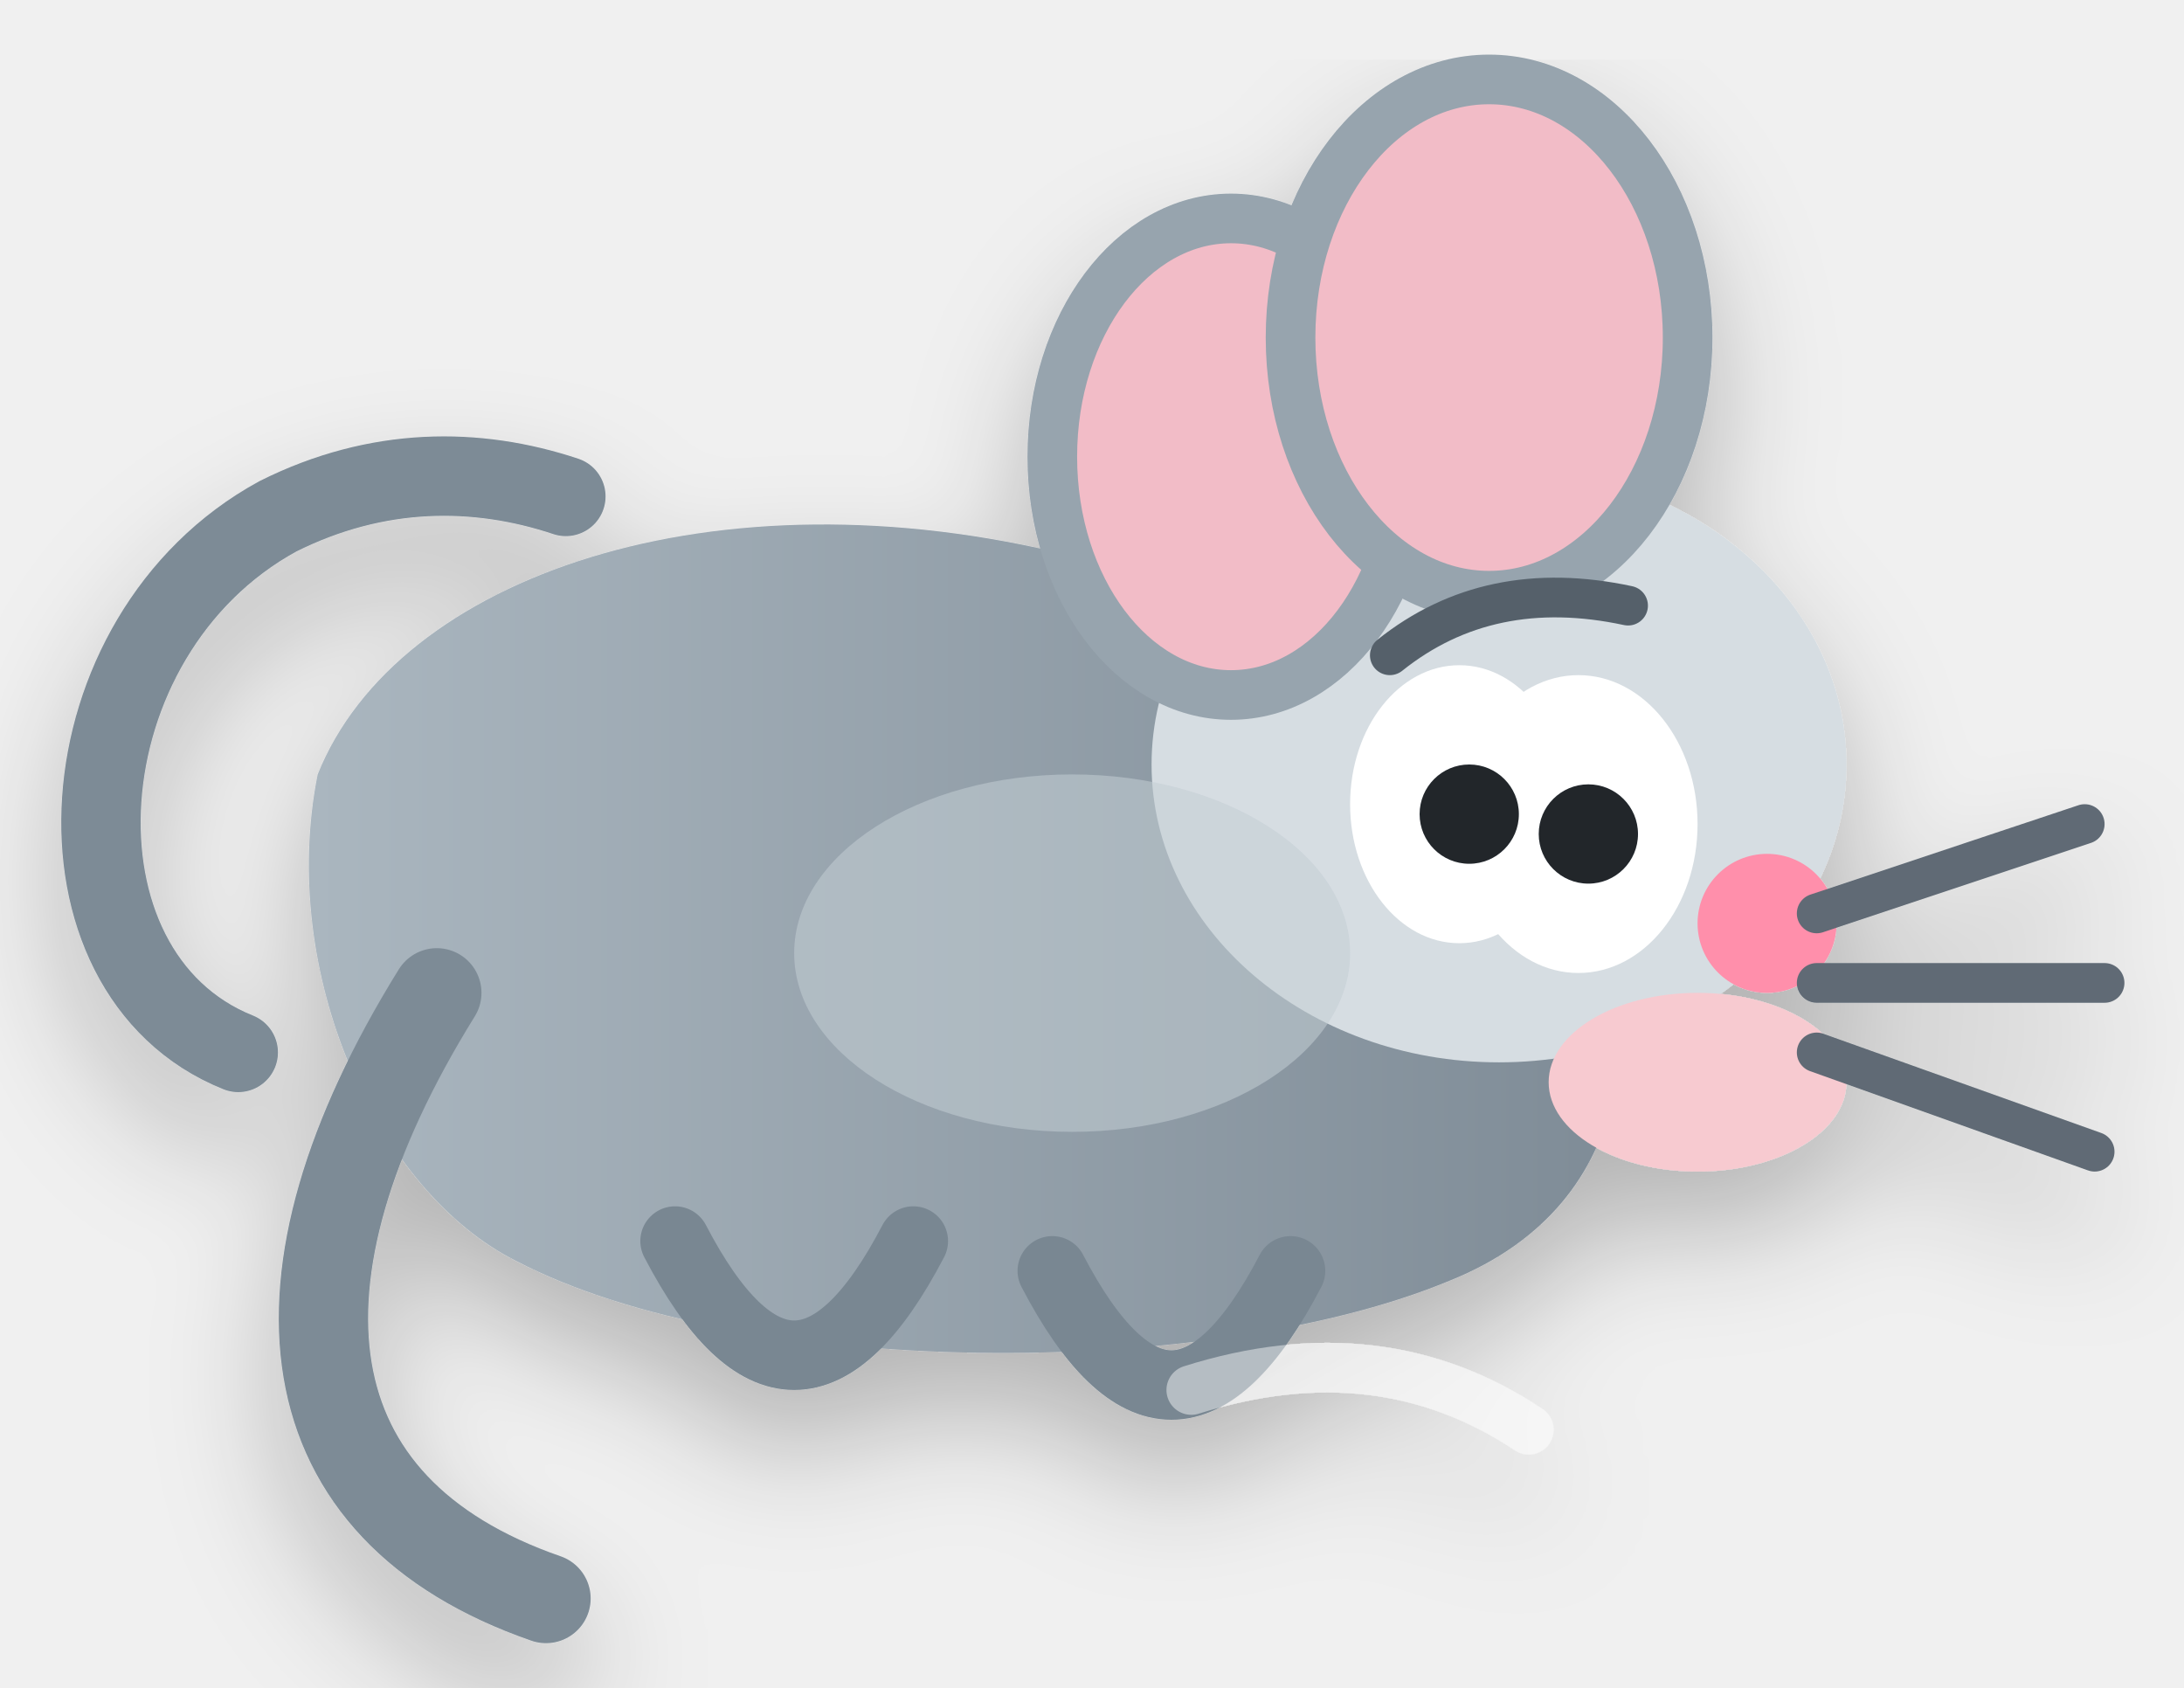
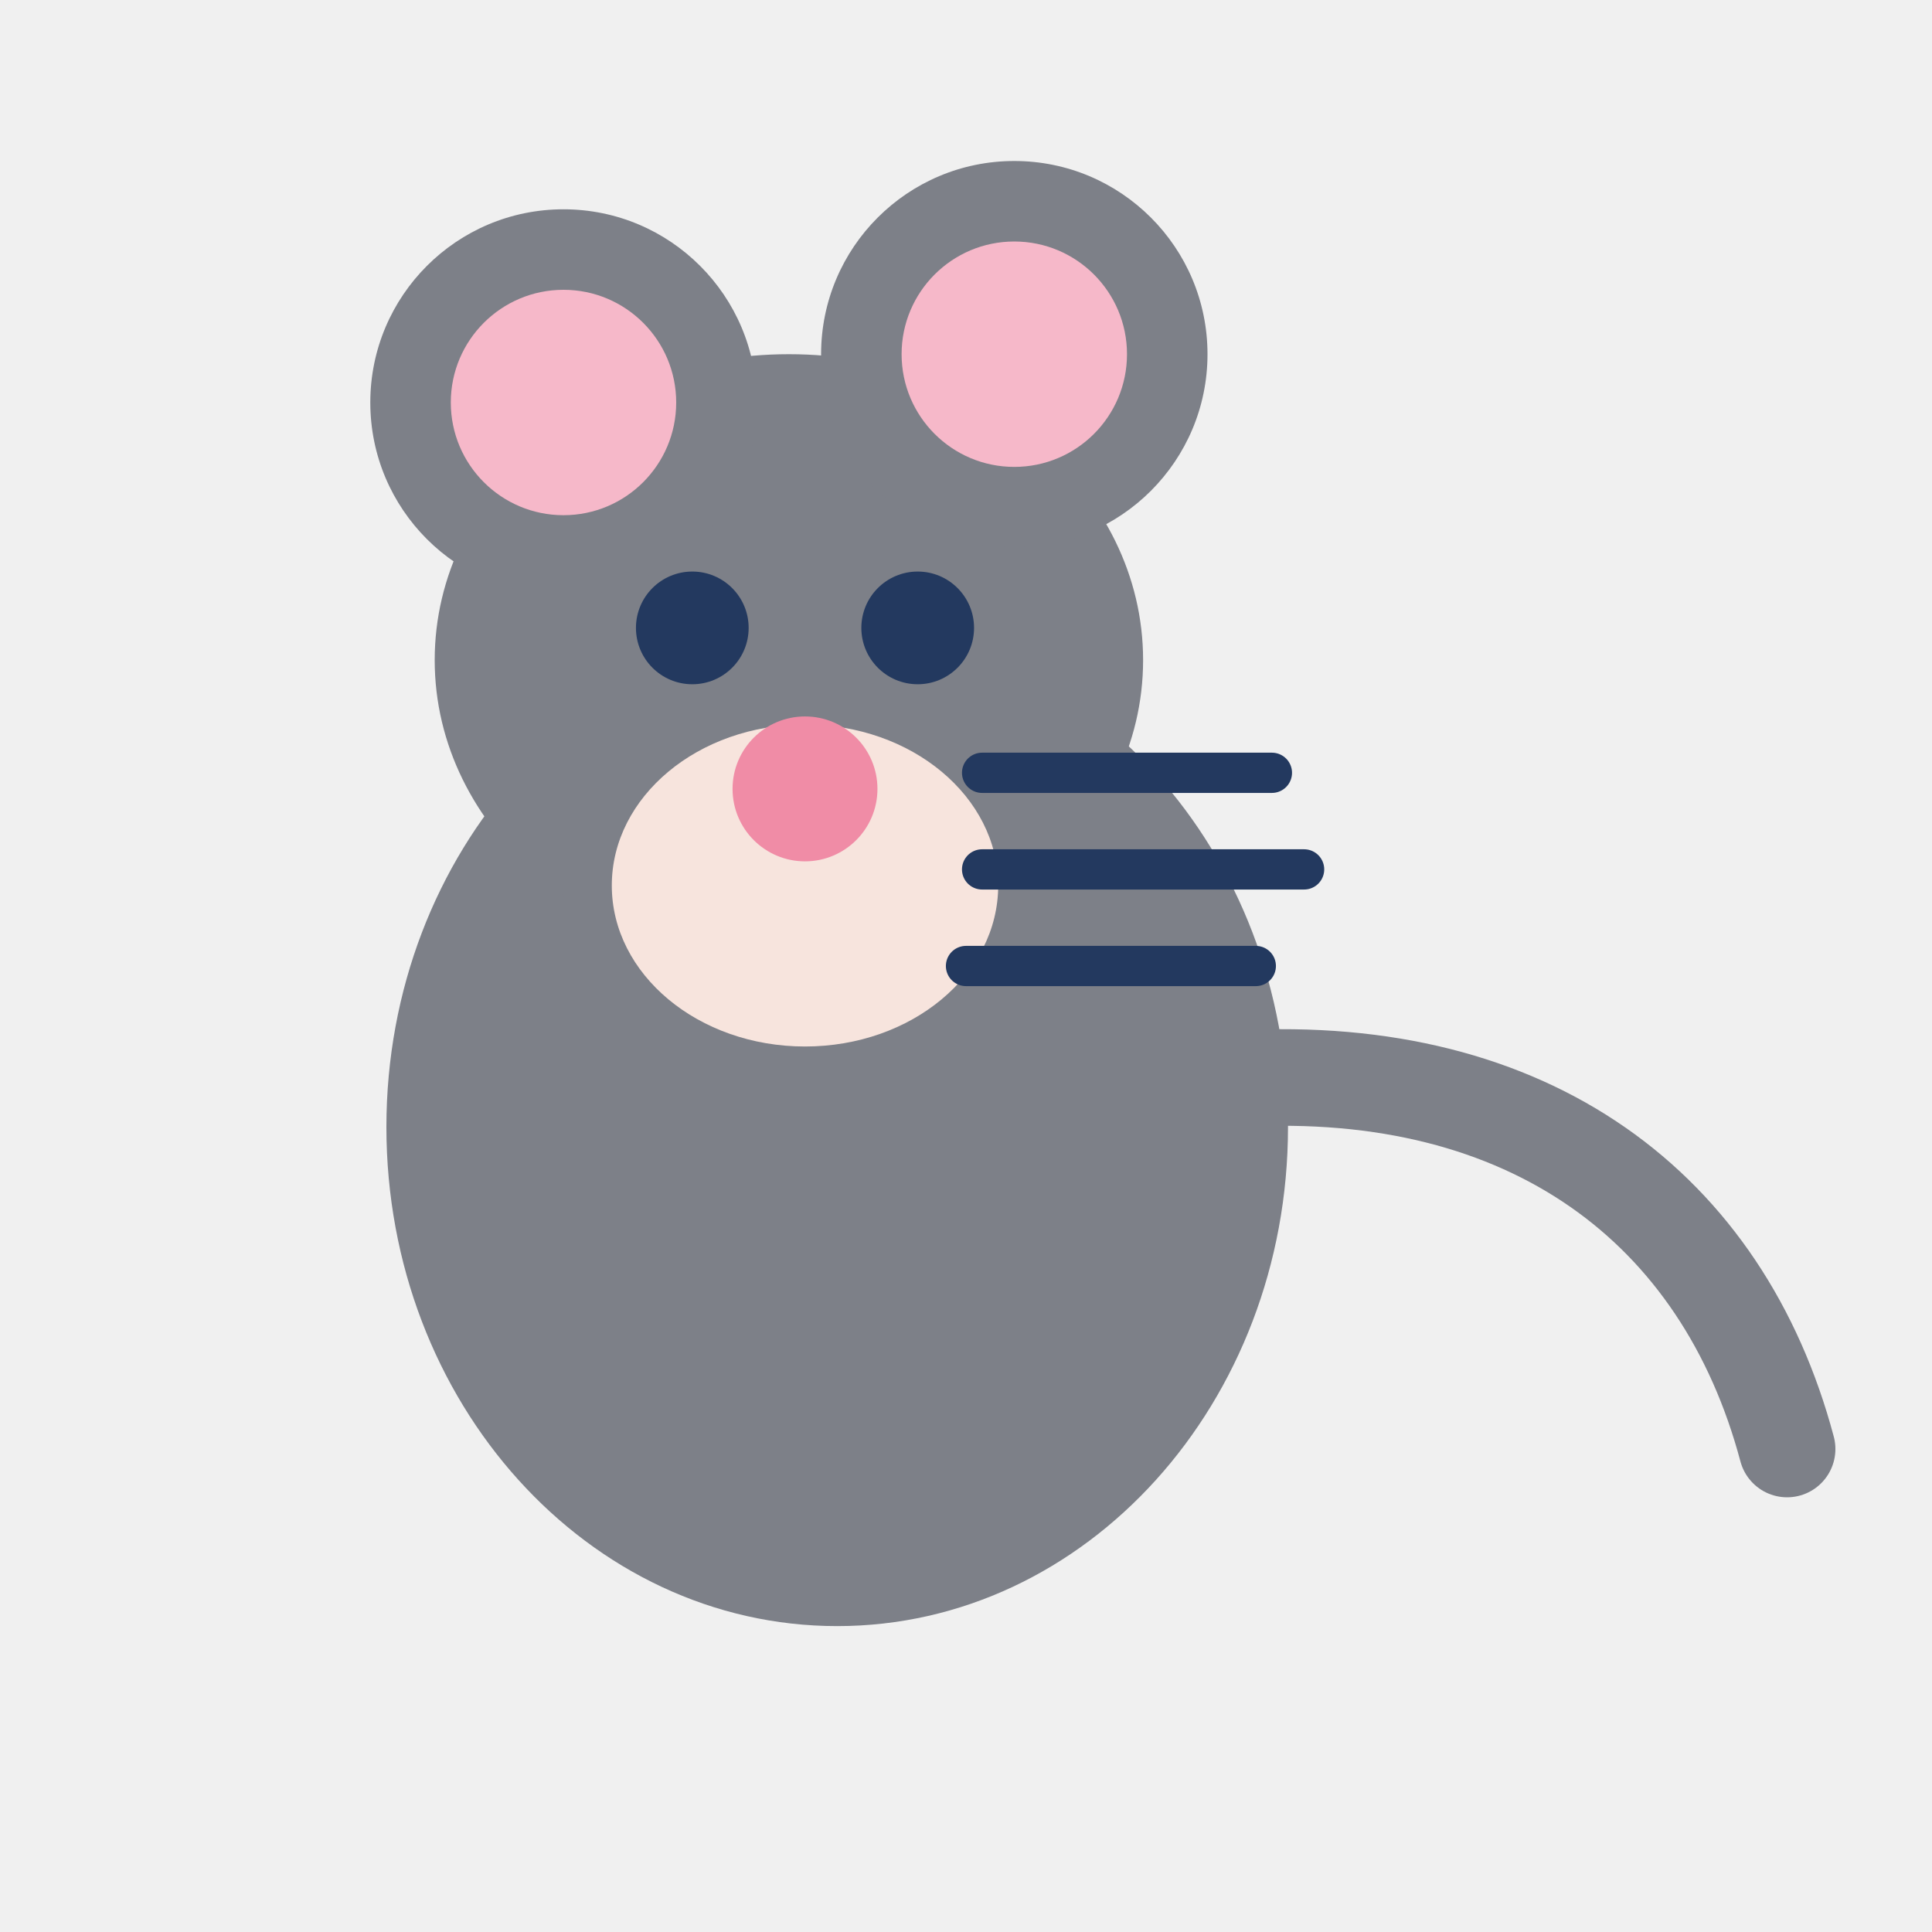
- <svg xmlns="http://www.w3.org/2000/svg" width="220" height="170" viewBox="0 0 220 170">
-   <defs>
-     <filter id="shadow" x="-20%" y="-20%" width="140%" height="140%">
-       <feDropShadow dx="0" dy="6" stdDeviation="6" flood-color="#000" flood-opacity="0.25" />
-     </filter>
-     <linearGradient id="fur" x1="0" x2="1">
-       <stop offset="0%" stop-color="#aab6bf" />
-       <stop offset="100%" stop-color="#7f8c97" />
-     </linearGradient>
-   </defs>
-   <g filter="url(#shadow)">
-     <path d="M24 106 C4 98 6 64 28 52 C38 47 48 47 57 50" fill="none" stroke="#7d8b96" stroke-width="8" stroke-linecap="round" />
-     <path d="M32 78 C40 58 72 47 108 56 C134 62 150 75 160 92 C165 101 166 121 146 129 C122 139 75 139 52 127 C38 120 28 98 32 78Z" fill="url(#fur)" />
-     <ellipse cx="151" cy="77" rx="35" ry="30" fill="#d6dde2" />
-     <ellipse cx="124" cy="46" rx="18" ry="24" fill="#f2bcc7" stroke="#97a4ae" stroke-width="5" />
-     <ellipse cx="150" cy="34" rx="20" ry="26" fill="#f2bcc7" stroke="#97a4ae" stroke-width="5" />
-     <ellipse cx="159" cy="83" rx="12" ry="15" fill="#fff" />
-     <ellipse cx="147" cy="81" rx="11" ry="14" fill="#fff" />
-     <circle cx="160" cy="84" r="5" fill="#20262c" />
-     <circle cx="148" cy="82" r="5" fill="#20262c" />
-     <path d="M140 66 q10 -8 24 -5" fill="none" stroke="#55616b" stroke-width="4" stroke-linecap="round" />
-     <circle cx="178" cy="93" r="7" fill="#ff8fab" />
-     <ellipse cx="171" cy="109" rx="15" ry="9" fill="#f7cad0" />
-     <path d="M183 92 l27 -9" stroke="#606b75" stroke-width="4" stroke-linecap="round" />
-     <path d="M183 99 l29 0" stroke="#606b75" stroke-width="4" stroke-linecap="round" />
-     <path d="M183 106 l28 10" stroke="#606b75" stroke-width="4" stroke-linecap="round" />
-     <path d="M68 125 q12 23 24 0" fill="none" stroke="#798792" stroke-width="7" stroke-linecap="round" />
-     <path d="M106 128 q12 23 24 0" fill="none" stroke="#798792" stroke-width="7" stroke-linecap="round" />
-     <path d="M44 100 c-18 29 -15 52 11 61" fill="none" stroke="#7d8b96" stroke-width="9" stroke-linecap="round" />
-     <ellipse cx="108" cy="96" rx="28" ry="18" fill="#c3cdd4" opacity="0.55" />
-     <path d="M120 140 q19 -6 34 4" fill="none" stroke="#fff" stroke-width="5" opacity="0.45" stroke-linecap="round" />
-   </g>
+ <svg xmlns="http://www.w3.org/2000/svg" viewBox="0 0 120 120">
+   <ellipse cx="52" cy="70" rx="28" ry="31" fill="#7d8088" />
+   <ellipse cx="49" cy="41" rx="22" ry="19" fill="#7d8088" />
+   <circle cx="35" cy="25" r="12" fill="#7d8088" />
+   <circle cx="63" cy="22" r="12" fill="#7d8088" />
+   <circle cx="35" cy="25" r="7" fill="#f6b8c9" />
+   <circle cx="63" cy="22" r="7" fill="#f6b8c9" />
+   <ellipse cx="50" cy="55" rx="12" ry="10" fill="#f7e4dd" />
+   <circle cx="43" cy="39" r="3.5" fill="#23395f" />
+   <circle cx="57" cy="39" r="3.5" fill="#23395f" />
+   <circle cx="50" cy="49" r="4.5" fill="#f08ca6" />
+   <path d="M77 67c18-1 30 8 34 23" fill="none" stroke="#7d8088" stroke-width="6" stroke-linecap="round" />
+   <path d="M61 48h18M61 54h20M60 60h18" stroke="#23395f" stroke-width="2.5" stroke-linecap="round" />
</svg>
